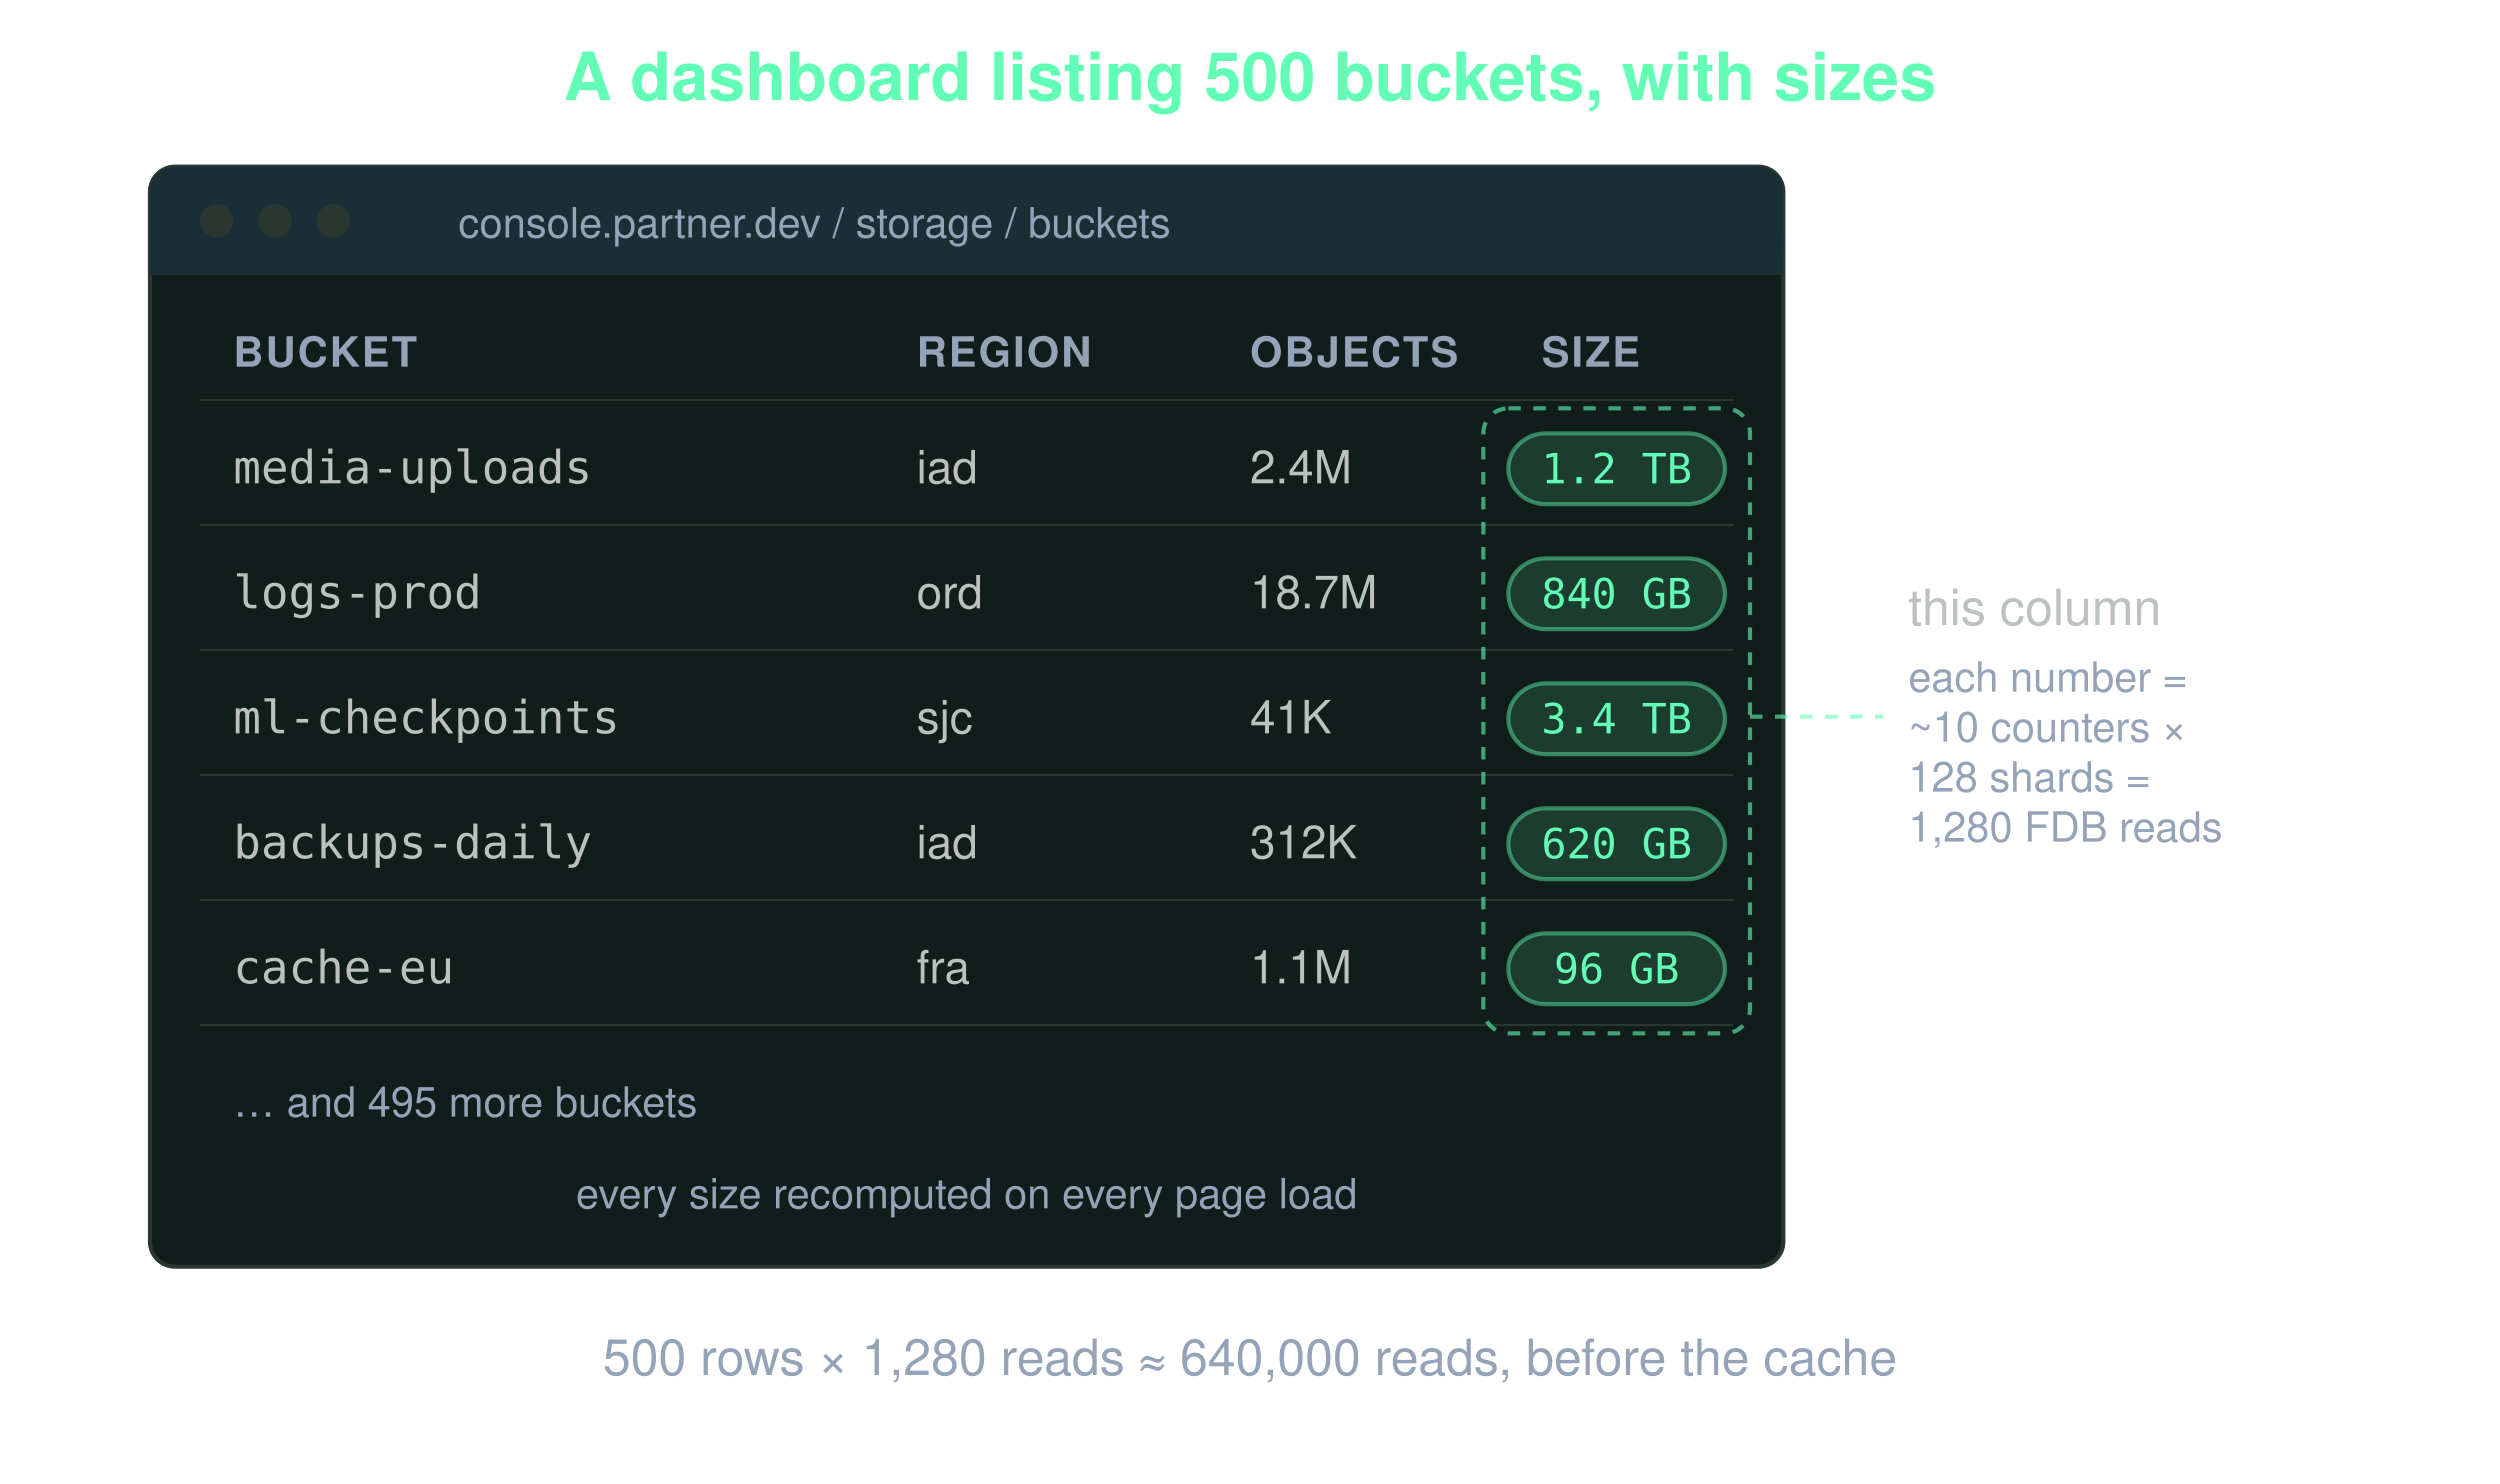
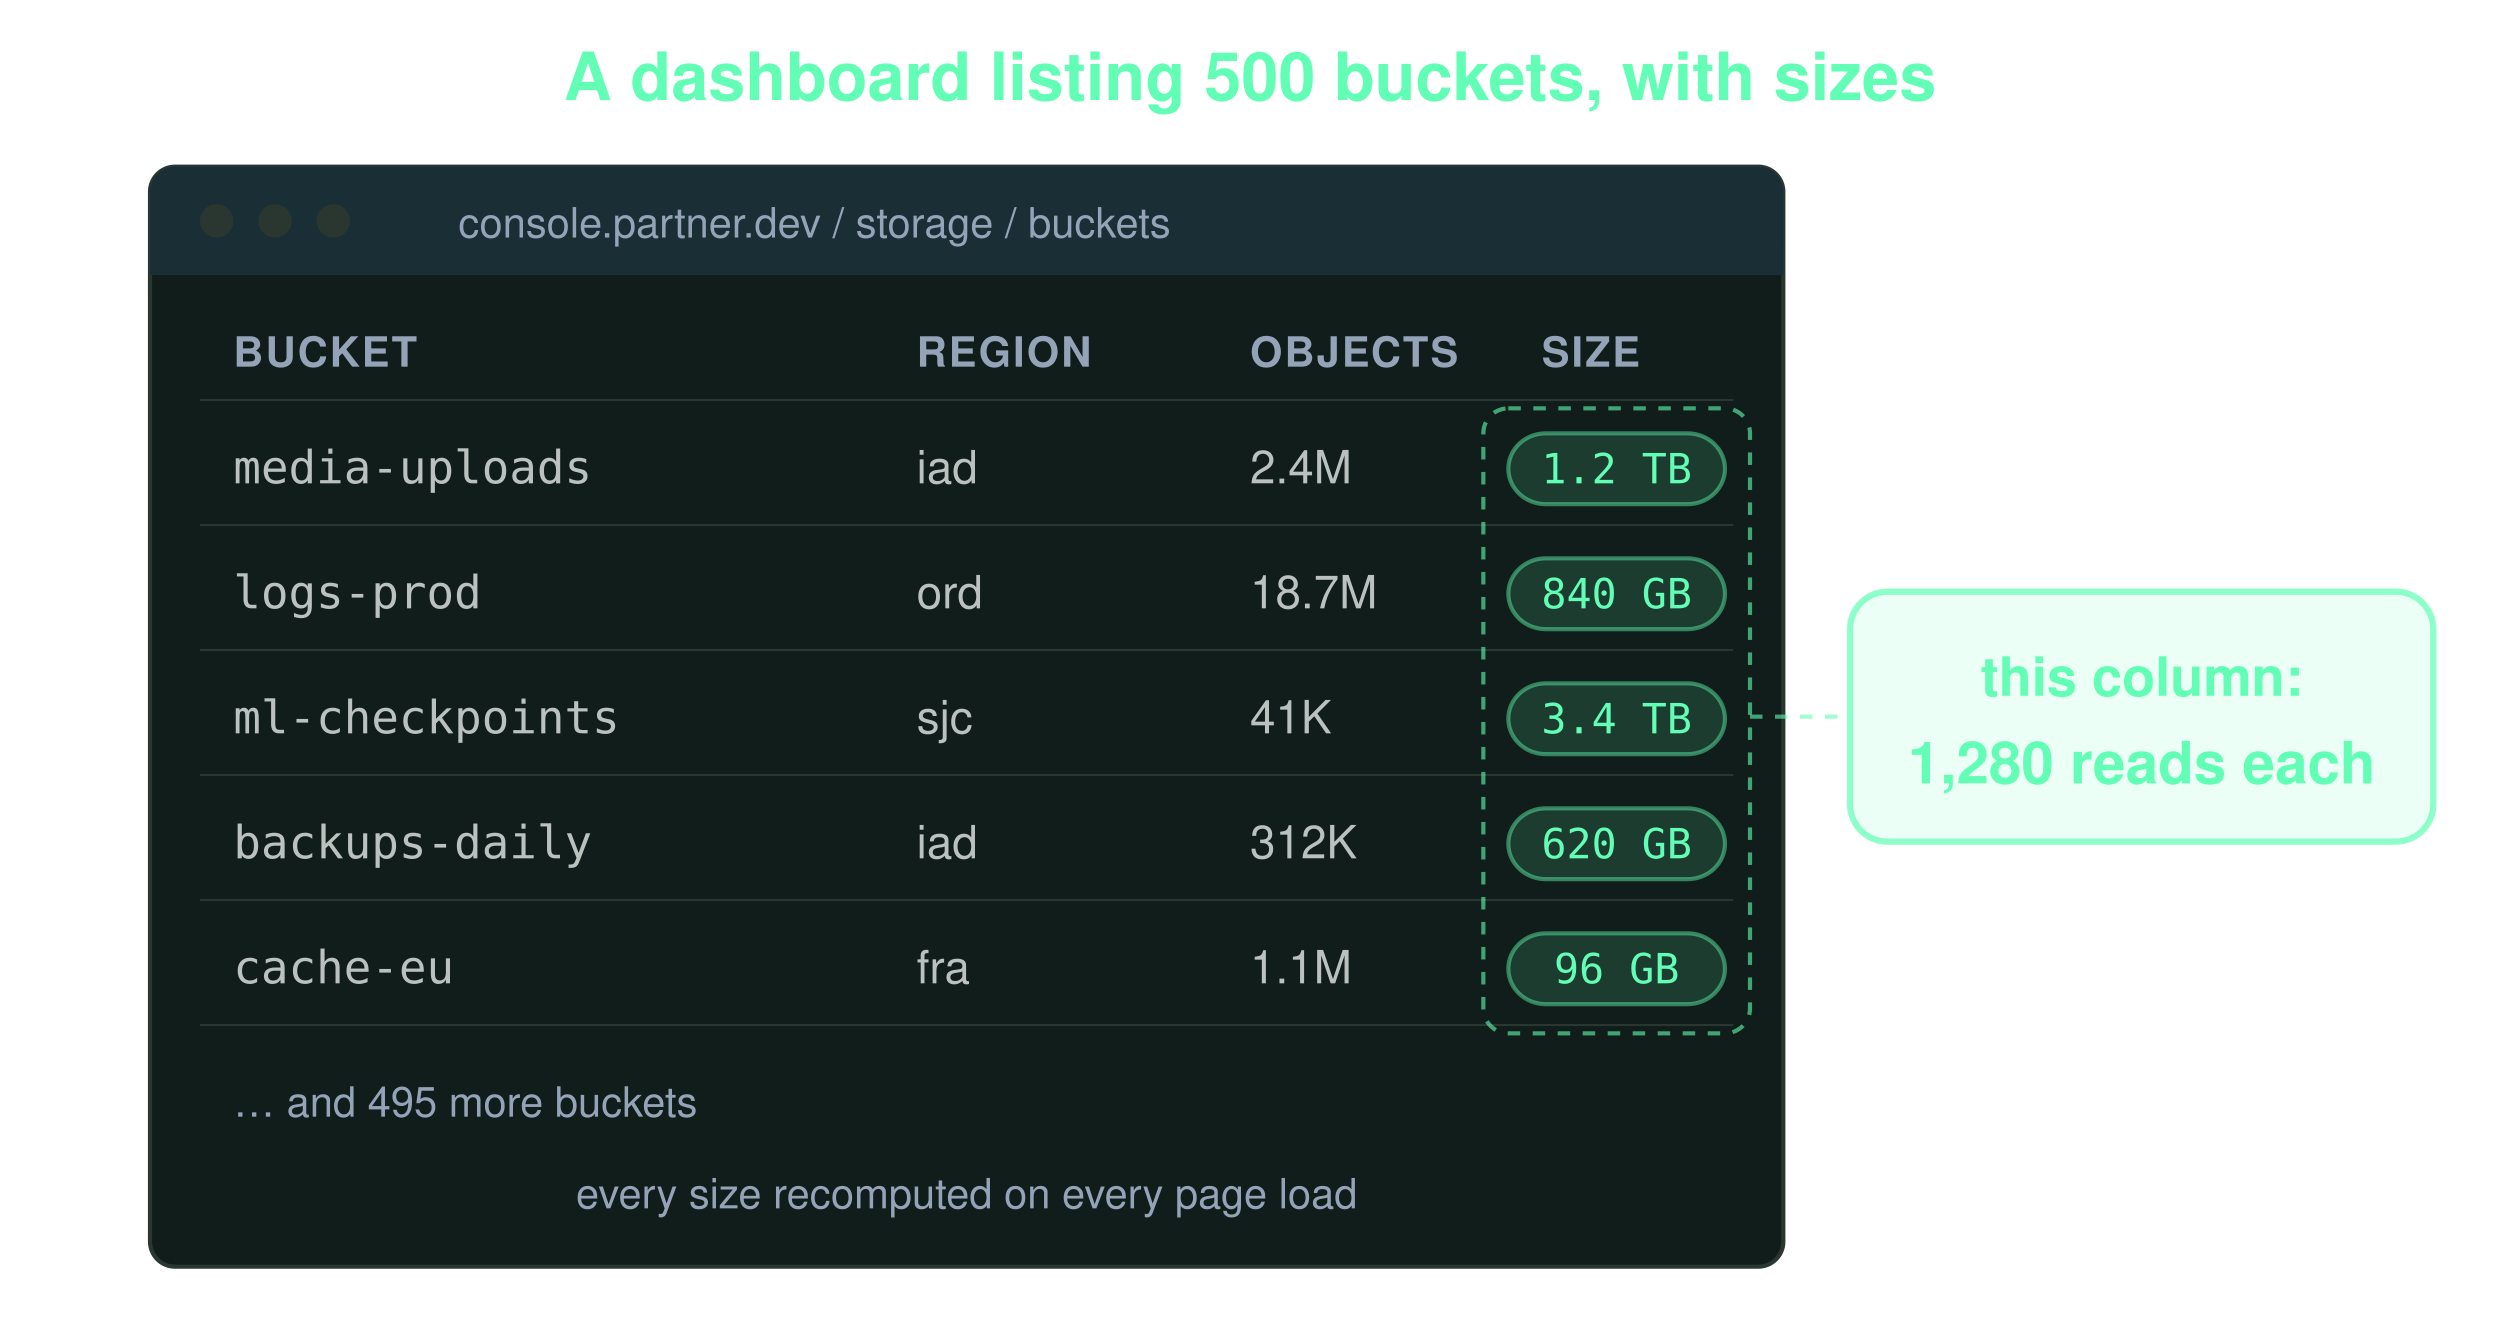
- <svg xmlns="http://www.w3.org/2000/svg" viewBox="0 0 600 356" width="600" height="356" style="background: transparent">
+ <svg xmlns="http://www.w3.org/2000/svg" viewBox="0 0 600 318" width="600" height="318" style="background: transparent">
  <style>
    text {
      font-family: "Hanken Grotesk", system-ui, -apple-system, "Segoe UI",
        Helvetica, Arial, sans-serif;
    }
    .title {
      font-size: 16px;
      fill: #62feb5;
      font-weight: 600;
    }
    .sub {
      font-size: 12px;
      fill: #94a3b8;
    }
    .small {
      font-size: 12px;
      fill: #bac1be;
    }
    .tiny {
      font-size: 10px;
      fill: #94a3b8;
    }
    .window {
      rx: 6;
      ry: 6;
      fill: #101d1a;
      stroke: #2a3731;
      stroke-width: 1;
    }
    .chrome {
      fill: #1a2e35;
    }
    .dot {
      fill: #2a3731;
    }
    .rowline {
      stroke: #2a3731;
      stroke-width: 0.5;
    }
    .head {
      font-size: 10px;
      fill: #94a3b8;
      font-weight: 600;
      letter-spacing: 0.5px;
    }
    .cell {
      font-size: 11px;
      fill: #bac1be;
    }
    .mono {
      font-family: ui-monospace, "SF Mono", Menlo, Consolas, monospace;
      font-size: 11px;
      fill: #bac1be;
    }
    .pill {
      rx: 9;
      ry: 9;
      fill: rgba(98, 254, 181, 0.14);
      stroke: rgba(98, 254, 181, 0.45);
      stroke-width: 1;
    }
    .pillText {
      font-family: ui-monospace, "SF Mono", Menlo, Consolas, monospace;
      font-size: 10px;
      fill: #62feb5;
    }
    .callout {
      stroke: rgba(98, 254, 181, 0.6);
      stroke-width: 1;
      fill: none;
      stroke-dasharray: 3 3;
    }
  </style>
  <text x="300" y="24" text-anchor="middle" class="title">
    A dashboard listing 500 buckets, with sizes
  </text>
  <rect x="36" y="40" width="392" height="264" class="window" />
  <rect x="36" y="40" width="392" height="26" rx="6" ry="6" class="chrome" />
  <rect x="36" y="56" width="392" height="10" class="chrome" />
  <circle cx="52" cy="53" r="4" class="dot" />
  <circle cx="66" cy="53" r="4" class="dot" />
  <circle cx="80" cy="53" r="4" class="dot" />
  <text x="110" y="57" class="tiny">console.partner.dev / storage / buckets</text>
  <text x="56" y="88" class="head">BUCKET</text>
  <text x="220" y="88" class="head">REGION</text>
  <text x="300" y="88" class="head">OBJECTS</text>
  <text x="370" y="88" class="head">SIZE</text>
  <line x1="48" y1="96" x2="416" y2="96" class="rowline" />
  <text x="56" y="116" class="mono">media-uploads</text>
  <text x="220" y="116" class="cell">iad</text>
  <text x="300" y="116" class="cell">2.4M</text>
  <rect x="362" y="104" width="52" height="17" class="pill">
    <animate attributeName="opacity" values="1;1;0.25;1;1" keyTimes="0;0.55;0.65;0.75;1" dur="2.8s" begin="0s" repeatCount="indefinite" />
  </rect>
  <text x="388" y="116" text-anchor="middle" class="pillText">1.2 TB</text>
  <line x1="48" y1="126" x2="416" y2="126" class="rowline" />
  <text x="56" y="146" class="mono">logs-prod</text>
  <text x="220" y="146" class="cell">ord</text>
  <text x="300" y="146" class="cell">18.7M</text>
  <rect x="362" y="134" width="52" height="17" class="pill">
    <animate attributeName="opacity" values="1;1;0.25;1;1" keyTimes="0;0.55;0.65;0.75;1" dur="2.8s" begin="0.4s" repeatCount="indefinite" />
  </rect>
  <text x="388" y="146" text-anchor="middle" class="pillText">840 GB</text>
  <line x1="48" y1="156" x2="416" y2="156" class="rowline" />
  <text x="56" y="176" class="mono">ml-checkpoints</text>
  <text x="220" y="176" class="cell">sjc</text>
  <text x="300" y="176" class="cell">41K</text>
  <rect x="362" y="164" width="52" height="17" class="pill">
    <animate attributeName="opacity" values="1;1;0.25;1;1" keyTimes="0;0.55;0.65;0.75;1" dur="2.8s" begin="0.8s" repeatCount="indefinite" />
  </rect>
  <text x="388" y="176" text-anchor="middle" class="pillText">3.4 TB</text>
  <line x1="48" y1="186" x2="416" y2="186" class="rowline" />
  <text x="56" y="206" class="mono">backups-daily</text>
  <text x="220" y="206" class="cell">iad</text>
  <text x="300" y="206" class="cell">312K</text>
  <rect x="362" y="194" width="52" height="17" class="pill">
    <animate attributeName="opacity" values="1;1;0.25;1;1" keyTimes="0;0.55;0.65;0.75;1" dur="2.8s" begin="1.2s" repeatCount="indefinite" />
  </rect>
  <text x="388" y="206" text-anchor="middle" class="pillText">620 GB</text>
  <line x1="48" y1="216" x2="416" y2="216" class="rowline" />
  <text x="56" y="236" class="mono">cache-eu</text>
  <text x="220" y="236" class="cell">fra</text>
  <text x="300" y="236" class="cell">1.1M</text>
  <rect x="362" y="224" width="52" height="17" class="pill">
    <animate attributeName="opacity" values="1;1;0.25;1;1" keyTimes="0;0.55;0.65;0.75;1" dur="2.8s" begin="1.6s" repeatCount="indefinite" />
  </rect>
  <text x="388" y="236" text-anchor="middle" class="pillText">96 GB</text>
  <line x1="48" y1="246" x2="416" y2="246" class="rowline" />
  <text x="56" y="268" class="tiny">… and 495 more buckets</text>
  <text x="232" y="290" text-anchor="middle" class="tiny">
    every size recomputed on every page load
  </text>
  <rect x="356" y="98" width="64" height="150" rx="6" ry="6" class="callout">
    <animate attributeName="stroke-dashoffset" values="12;0" dur="1s" repeatCount="indefinite" />
  </rect>
-   <line x1="420" y1="172" x2="452" y2="172" class="callout" />
-   <text x="458" y="150" class="small" fill="#62feb5">this column</text>
-   <text x="458" y="166" class="tiny">each number =</text>
-   <text x="458" y="178" class="tiny">~10 counters ×</text>
-   <text x="458" y="190" class="tiny">128 shards =</text>
-   <text x="458" y="202" class="tiny">1,280 FDB reads</text>
-   <text x="300" y="330" text-anchor="middle" class="sub">
-     500 rows × 1,280 reads ≈ 640,000 reads, before the cache
-   </text>
+   <line x1="420" y1="172" x2="444" y2="172" class="callout" />
+   <rect x="444" y="142" width="140" height="60" rx="9" ry="9" fill="rgba(98, 254, 181, 0.12)" stroke="rgba(98, 254, 181, 0.7)" stroke-width="1.5">
+     <animate attributeName="stroke" values="rgba(98,254,181,0.7);rgba(98,254,181,1);rgba(98,254,181,0.7)" dur="2.8s" repeatCount="indefinite" />
+   </rect>
+   <text x="514" y="167" text-anchor="middle" font-size="13" font-weight="600" fill="#62feb5">this column:</text>
+   <text x="514" y="188" text-anchor="middle" font-size="14" font-weight="700" fill="#62feb5">1,280 reads each</text>
</svg>
